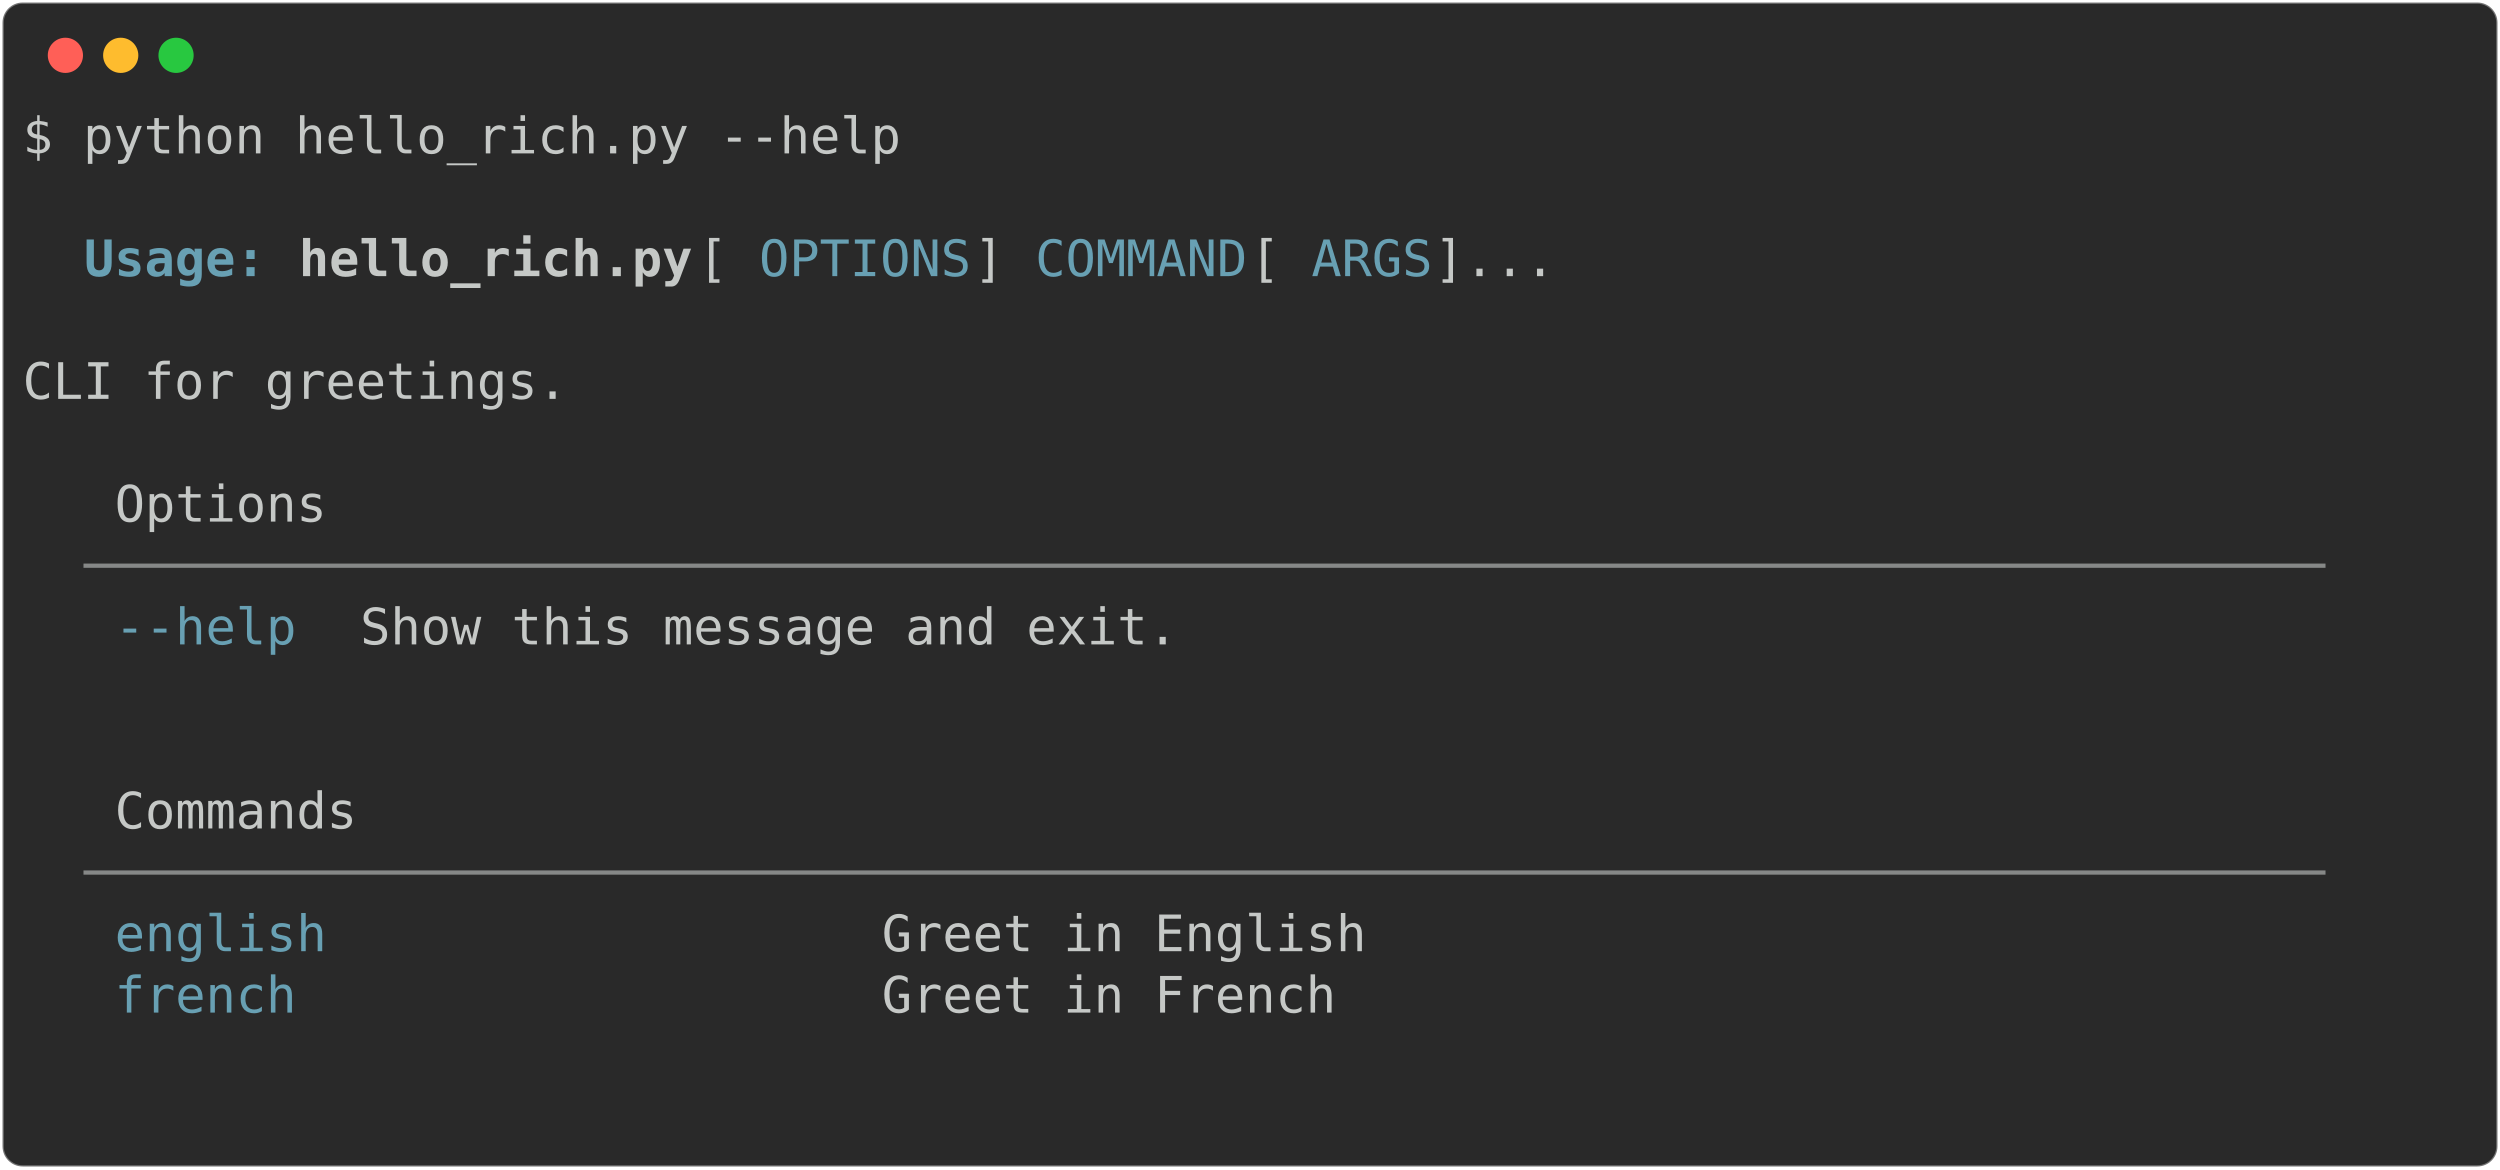
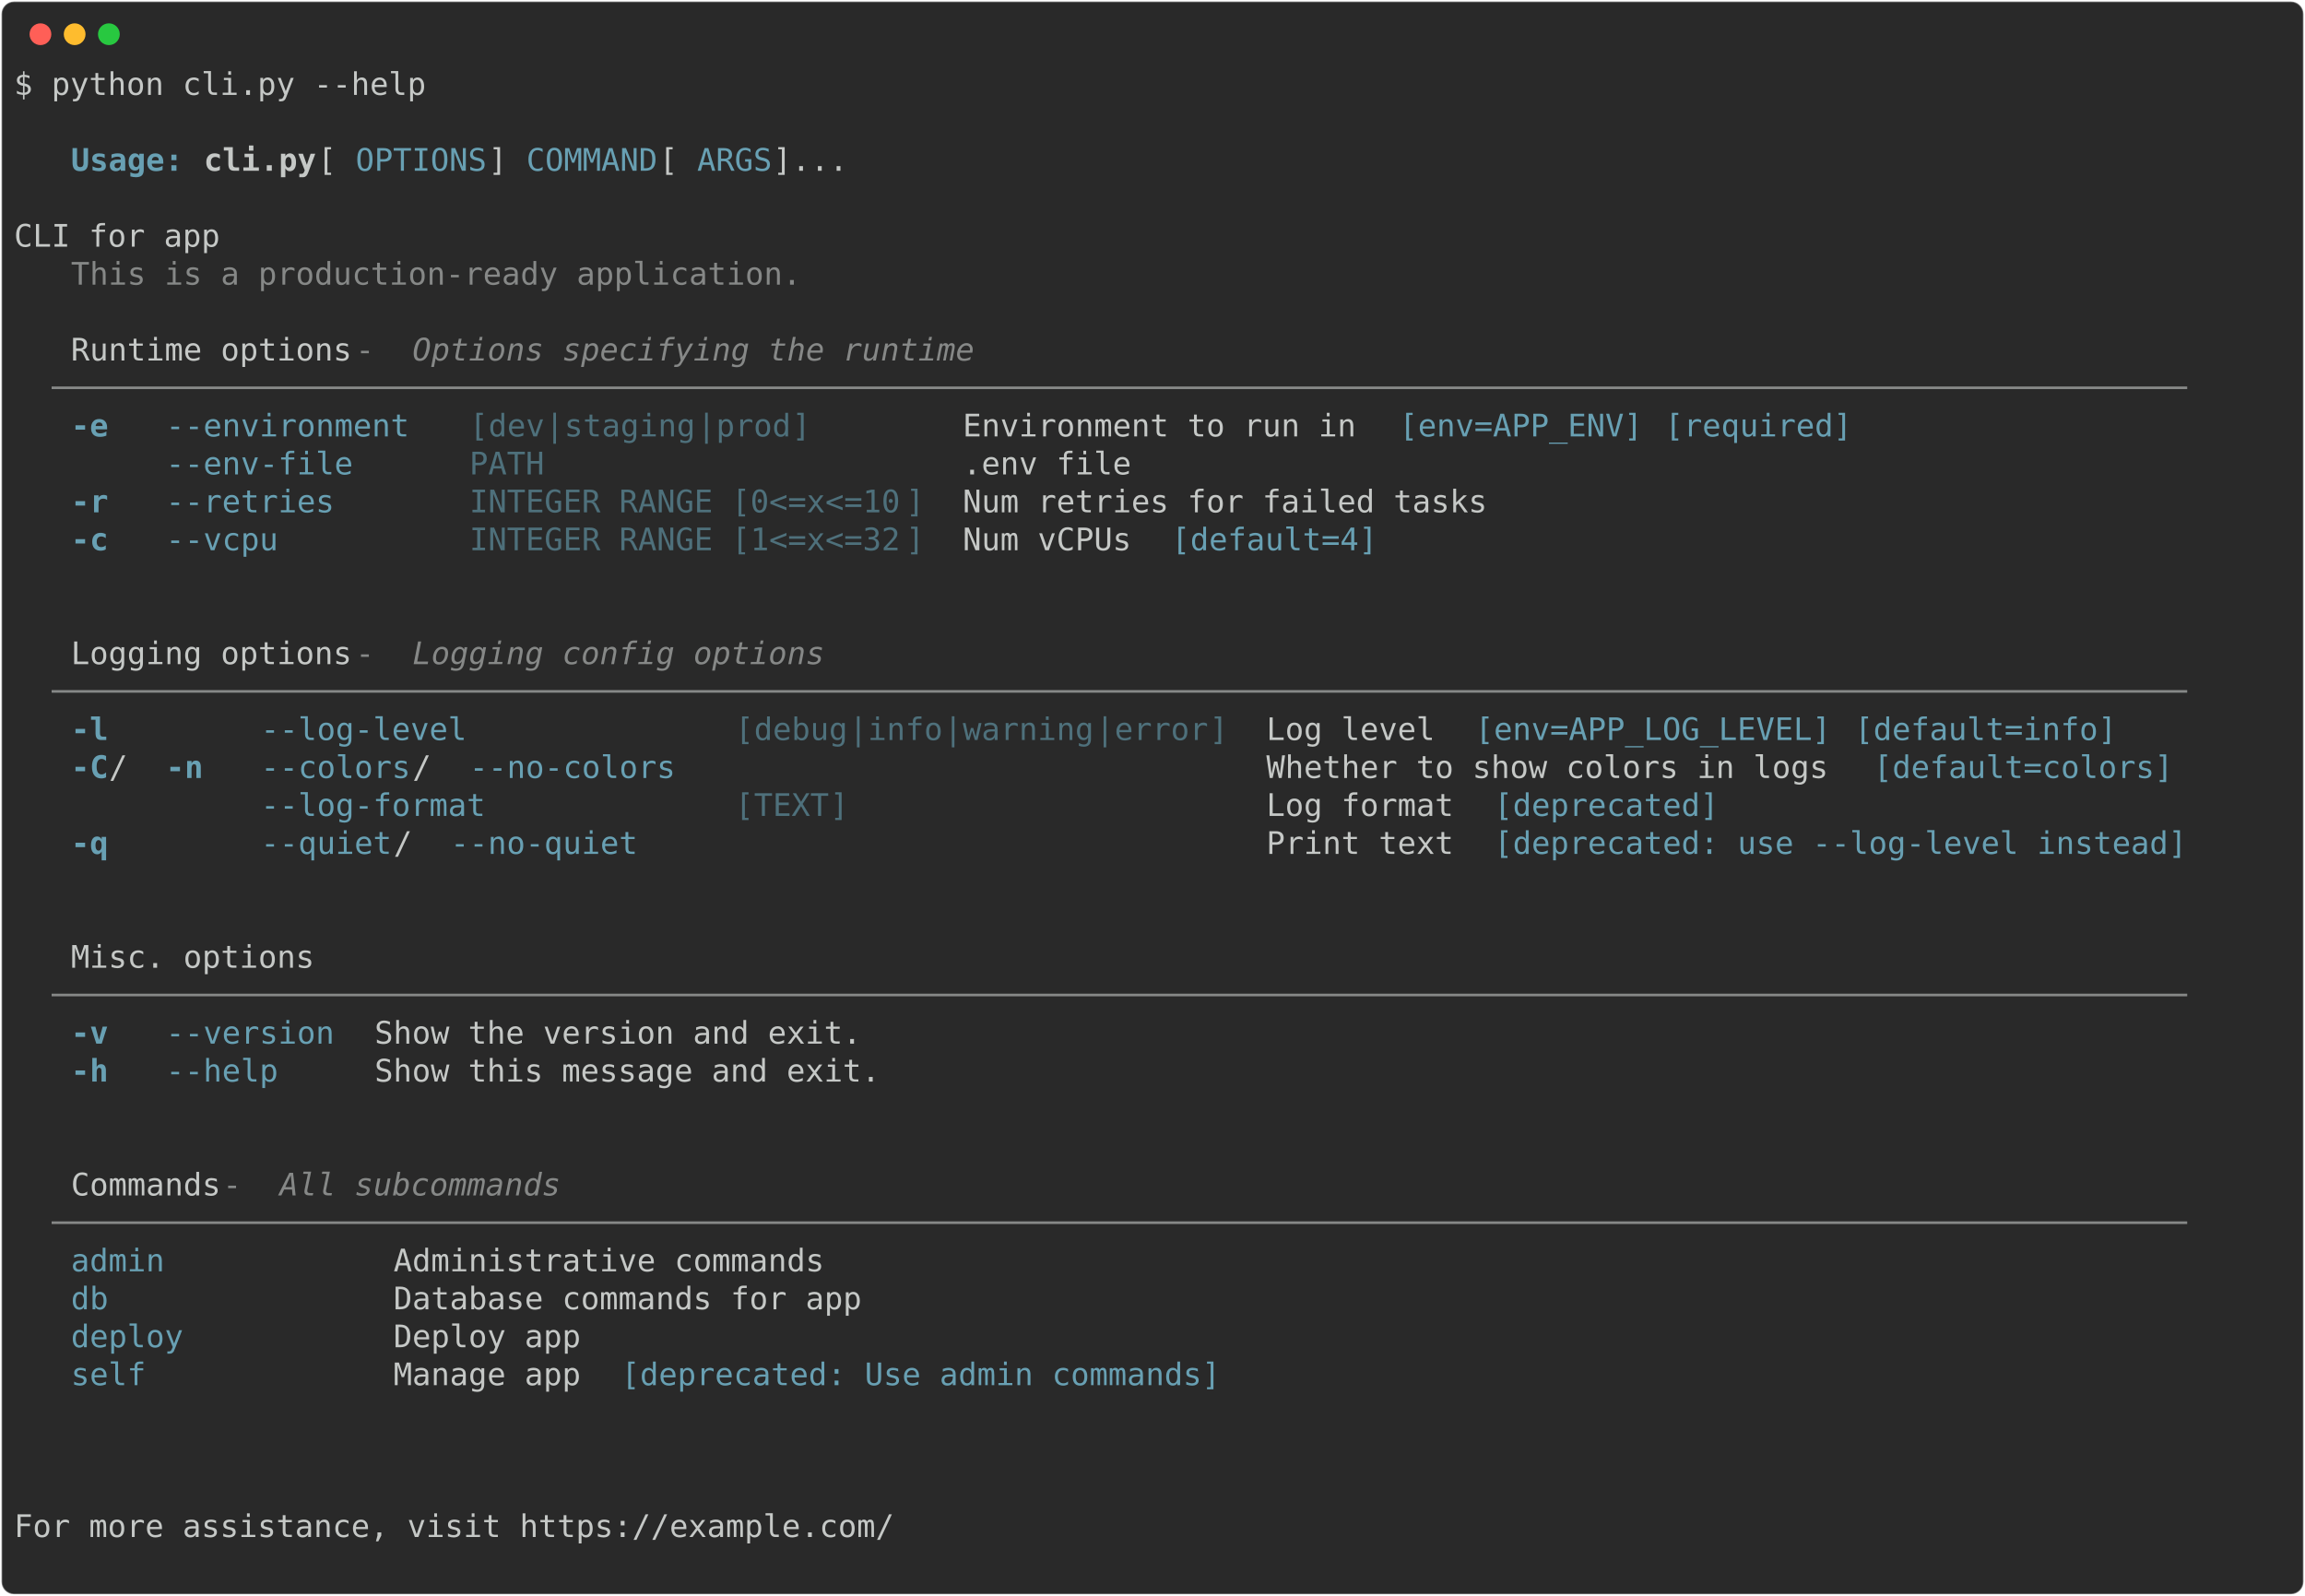
- <svg xmlns="http://www.w3.org/2000/svg" class="rich-terminal" viewBox="0 0 994 464.8">
+ <svg xmlns="http://www.w3.org/2000/svg" class="rich-terminal" viewBox="0 0 1482 1026.0">
  <style>

    @font-face {
        font-family: "Fira Code";
        src: local("FiraCode-Regular"),
                url("https://cdnjs.cloudflare.com/ajax/libs/firacode/6.2.0/woff2/FiraCode-Regular.woff2") format("woff2"),
                url("https://cdnjs.cloudflare.com/ajax/libs/firacode/6.2.0/woff/FiraCode-Regular.woff") format("woff");
        font-style: normal;
        font-weight: 400;
    }
    @font-face {
        font-family: "Fira Code";
        src: local("FiraCode-Bold"),
                url("https://cdnjs.cloudflare.com/ajax/libs/firacode/6.2.0/woff2/FiraCode-Bold.woff2") format("woff2"),
                url("https://cdnjs.cloudflare.com/ajax/libs/firacode/6.2.0/woff/FiraCode-Bold.woff") format("woff");
        font-style: bold;
        font-weight: 700;
    }

-     .terminal-2386435852-matrix {
+     .terminal-784937512-matrix {
        font-family: Fira Code, monospace;
        font-size: 20px;
        line-height: 24.4px;
        font-variant-east-asian: full-width;
    }

-     .terminal-2386435852-title {
+     .terminal-784937512-title {
        font-size: 18px;
        font-weight: bold;
        font-family: arial;
    }

-     .terminal-2386435852-r1 { fill: #c5c8c6 }
- .terminal-2386435852-r2 { fill: #68a0b3;font-weight: bold }
- .terminal-2386435852-r3 { fill: #c5c8c6;font-weight: bold }
- .terminal-2386435852-r4 { fill: #68a0b3 }
- .terminal-2386435852-r5 { fill: #868887 }
+     .terminal-784937512-r1 { fill: #c5c8c6 }
+ .terminal-784937512-r2 { fill: #68a0b3;font-weight: bold }
+ .terminal-784937512-r3 { fill: #c5c8c6;font-weight: bold }
+ .terminal-784937512-r4 { fill: #68a0b3 }
+ .terminal-784937512-r5 { fill: #868887 }
+ .terminal-784937512-r6 { fill: #868887;font-style: italic; }
+ .terminal-784937512-r7 { fill: #4e707b }
    </style>
  <defs>
-     <clipPath id="terminal-2386435852-clip-terminal">
-       <rect x="0" y="0" width="975.0" height="413.8" />
-     </clipPath>
-     <clipPath id="terminal-2386435852-line-0">
-       <rect x="0" y="1.5" width="976" height="24.65" />
-     </clipPath>
-     <clipPath id="terminal-2386435852-line-1">
-       <rect x="0" y="25.9" width="976" height="24.65" />
-     </clipPath>
-     <clipPath id="terminal-2386435852-line-2">
-       <rect x="0" y="50.3" width="976" height="24.65" />
-     </clipPath>
-     <clipPath id="terminal-2386435852-line-3">
-       <rect x="0" y="74.7" width="976" height="24.65" />
-     </clipPath>
-     <clipPath id="terminal-2386435852-line-4">
-       <rect x="0" y="99.1" width="976" height="24.65" />
-     </clipPath>
-     <clipPath id="terminal-2386435852-line-5">
-       <rect x="0" y="123.5" width="976" height="24.65" />
-     </clipPath>
-     <clipPath id="terminal-2386435852-line-6">
-       <rect x="0" y="147.9" width="976" height="24.65" />
-     </clipPath>
-     <clipPath id="terminal-2386435852-line-7">
-       <rect x="0" y="172.3" width="976" height="24.65" />
-     </clipPath>
-     <clipPath id="terminal-2386435852-line-8">
-       <rect x="0" y="196.7" width="976" height="24.65" />
-     </clipPath>
-     <clipPath id="terminal-2386435852-line-9">
-       <rect x="0" y="221.1" width="976" height="24.65" />
-     </clipPath>
-     <clipPath id="terminal-2386435852-line-10">
-       <rect x="0" y="245.5" width="976" height="24.65" />
-     </clipPath>
-     <clipPath id="terminal-2386435852-line-11">
-       <rect x="0" y="269.9" width="976" height="24.65" />
-     </clipPath>
-     <clipPath id="terminal-2386435852-line-12">
-       <rect x="0" y="294.3" width="976" height="24.65" />
-     </clipPath>
-     <clipPath id="terminal-2386435852-line-13">
-       <rect x="0" y="318.7" width="976" height="24.65" />
-     </clipPath>
-     <clipPath id="terminal-2386435852-line-14">
-       <rect x="0" y="343.1" width="976" height="24.65" />
-     </clipPath>
-     <clipPath id="terminal-2386435852-line-15">
-       <rect x="0" y="367.5" width="976" height="24.65" />
+     <clipPath id="terminal-784937512-clip-terminal">
+       <rect x="0" y="0" width="1463.0" height="975.0" />
+     </clipPath>
+     <clipPath id="terminal-784937512-line-0">
+       <rect x="0" y="1.5" width="1464" height="24.65" />
+     </clipPath>
+     <clipPath id="terminal-784937512-line-1">
+       <rect x="0" y="25.9" width="1464" height="24.65" />
+     </clipPath>
+     <clipPath id="terminal-784937512-line-2">
+       <rect x="0" y="50.3" width="1464" height="24.65" />
+     </clipPath>
+     <clipPath id="terminal-784937512-line-3">
+       <rect x="0" y="74.7" width="1464" height="24.65" />
+     </clipPath>
+     <clipPath id="terminal-784937512-line-4">
+       <rect x="0" y="99.1" width="1464" height="24.65" />
+     </clipPath>
+     <clipPath id="terminal-784937512-line-5">
+       <rect x="0" y="123.5" width="1464" height="24.65" />
+     </clipPath>
+     <clipPath id="terminal-784937512-line-6">
+       <rect x="0" y="147.9" width="1464" height="24.65" />
+     </clipPath>
+     <clipPath id="terminal-784937512-line-7">
+       <rect x="0" y="172.3" width="1464" height="24.65" />
+     </clipPath>
+     <clipPath id="terminal-784937512-line-8">
+       <rect x="0" y="196.7" width="1464" height="24.65" />
+     </clipPath>
+     <clipPath id="terminal-784937512-line-9">
+       <rect x="0" y="221.1" width="1464" height="24.65" />
+     </clipPath>
+     <clipPath id="terminal-784937512-line-10">
+       <rect x="0" y="245.5" width="1464" height="24.65" />
+     </clipPath>
+     <clipPath id="terminal-784937512-line-11">
+       <rect x="0" y="269.9" width="1464" height="24.65" />
+     </clipPath>
+     <clipPath id="terminal-784937512-line-12">
+       <rect x="0" y="294.3" width="1464" height="24.65" />
+     </clipPath>
+     <clipPath id="terminal-784937512-line-13">
+       <rect x="0" y="318.7" width="1464" height="24.65" />
+     </clipPath>
+     <clipPath id="terminal-784937512-line-14">
+       <rect x="0" y="343.1" width="1464" height="24.65" />
+     </clipPath>
+     <clipPath id="terminal-784937512-line-15">
+       <rect x="0" y="367.5" width="1464" height="24.65" />
+     </clipPath>
+     <clipPath id="terminal-784937512-line-16">
+       <rect x="0" y="391.9" width="1464" height="24.65" />
+     </clipPath>
+     <clipPath id="terminal-784937512-line-17">
+       <rect x="0" y="416.3" width="1464" height="24.65" />
+     </clipPath>
+     <clipPath id="terminal-784937512-line-18">
+       <rect x="0" y="440.7" width="1464" height="24.65" />
+     </clipPath>
+     <clipPath id="terminal-784937512-line-19">
+       <rect x="0" y="465.1" width="1464" height="24.65" />
+     </clipPath>
+     <clipPath id="terminal-784937512-line-20">
+       <rect x="0" y="489.5" width="1464" height="24.65" />
+     </clipPath>
+     <clipPath id="terminal-784937512-line-21">
+       <rect x="0" y="513.9" width="1464" height="24.65" />
+     </clipPath>
+     <clipPath id="terminal-784937512-line-22">
+       <rect x="0" y="538.3" width="1464" height="24.65" />
+     </clipPath>
+     <clipPath id="terminal-784937512-line-23">
+       <rect x="0" y="562.7" width="1464" height="24.65" />
+     </clipPath>
+     <clipPath id="terminal-784937512-line-24">
+       <rect x="0" y="587.1" width="1464" height="24.65" />
+     </clipPath>
+     <clipPath id="terminal-784937512-line-25">
+       <rect x="0" y="611.5" width="1464" height="24.65" />
+     </clipPath>
+     <clipPath id="terminal-784937512-line-26">
+       <rect x="0" y="635.9" width="1464" height="24.65" />
+     </clipPath>
+     <clipPath id="terminal-784937512-line-27">
+       <rect x="0" y="660.3" width="1464" height="24.65" />
+     </clipPath>
+     <clipPath id="terminal-784937512-line-28">
+       <rect x="0" y="684.7" width="1464" height="24.65" />
+     </clipPath>
+     <clipPath id="terminal-784937512-line-29">
+       <rect x="0" y="709.1" width="1464" height="24.65" />
+     </clipPath>
+     <clipPath id="terminal-784937512-line-30">
+       <rect x="0" y="733.5" width="1464" height="24.65" />
+     </clipPath>
+     <clipPath id="terminal-784937512-line-31">
+       <rect x="0" y="757.9" width="1464" height="24.65" />
+     </clipPath>
+     <clipPath id="terminal-784937512-line-32">
+       <rect x="0" y="782.3" width="1464" height="24.65" />
+     </clipPath>
+     <clipPath id="terminal-784937512-line-33">
+       <rect x="0" y="806.7" width="1464" height="24.65" />
+     </clipPath>
+     <clipPath id="terminal-784937512-line-34">
+       <rect x="0" y="831.1" width="1464" height="24.65" />
+     </clipPath>
+     <clipPath id="terminal-784937512-line-35">
+       <rect x="0" y="855.5" width="1464" height="24.65" />
+     </clipPath>
+     <clipPath id="terminal-784937512-line-36">
+       <rect x="0" y="879.9" width="1464" height="24.65" />
+     </clipPath>
+     <clipPath id="terminal-784937512-line-37">
+       <rect x="0" y="904.3" width="1464" height="24.65" />
+     </clipPath>
+     <clipPath id="terminal-784937512-line-38">
+       <rect x="0" y="928.7" width="1464" height="24.65" />
    </clipPath>
  </defs>
-   <rect fill="#292929" stroke="rgba(255,255,255,0.35)" stroke-width="1" x="1" y="1" width="992" height="462.8" rx="8" />
+   <rect fill="#292929" stroke="rgba(255,255,255,0.35)" stroke-width="1" x="1" y="1" width="1480" height="1024" rx="8" />
  <g transform="translate(26,22)">
    <circle cx="0" cy="0" r="7" fill="#ff5f57" />
    <circle cx="22" cy="0" r="7" fill="#febc2e" />
    <circle cx="44" cy="0" r="7" fill="#28c840" />
  </g>
-   <g transform="translate(9, 41)" clip-path="url(#terminal-2386435852-clip-terminal)">
-     <g class="terminal-2386435852-matrix">
-       <text class="terminal-2386435852-r1" x="0" y="20" textLength="353.8" clip-path="url(#terminal-2386435852-line-0)">$ python hello_rich.py --help</text>
-       <text class="terminal-2386435852-r1" x="976" y="20" textLength="12.2" clip-path="url(#terminal-2386435852-line-0)">
- </text>
-       <text class="terminal-2386435852-r1" x="976" y="44.4" textLength="12.2" clip-path="url(#terminal-2386435852-line-1)">
- </text>
-       <text class="terminal-2386435852-r2" x="24.4" y="68.8" textLength="73.2" clip-path="url(#terminal-2386435852-line-2)">Usage:</text>
-       <text class="terminal-2386435852-r3" x="109.8" y="68.8" textLength="158.6" clip-path="url(#terminal-2386435852-line-2)">hello_rich.py</text>
-       <text class="terminal-2386435852-r1" x="268.4" y="68.8" textLength="24.4" clip-path="url(#terminal-2386435852-line-2)"> [</text>
-       <text class="terminal-2386435852-r4" x="292.8" y="68.8" textLength="85.4" clip-path="url(#terminal-2386435852-line-2)">OPTIONS</text>
-       <text class="terminal-2386435852-r1" x="378.2" y="68.8" textLength="24.4" clip-path="url(#terminal-2386435852-line-2)">] </text>
-       <text class="terminal-2386435852-r4" x="402.6" y="68.8" textLength="85.4" clip-path="url(#terminal-2386435852-line-2)">COMMAND</text>
-       <text class="terminal-2386435852-r1" x="488" y="68.8" textLength="24.4" clip-path="url(#terminal-2386435852-line-2)"> [</text>
-       <text class="terminal-2386435852-r4" x="512.4" y="68.8" textLength="48.8" clip-path="url(#terminal-2386435852-line-2)">ARGS</text>
-       <text class="terminal-2386435852-r1" x="561.2" y="68.8" textLength="414.8" clip-path="url(#terminal-2386435852-line-2)">]...                              </text>
-       <text class="terminal-2386435852-r1" x="976" y="68.8" textLength="12.2" clip-path="url(#terminal-2386435852-line-2)">
- </text>
-       <text class="terminal-2386435852-r1" x="976" y="93.2" textLength="12.2" clip-path="url(#terminal-2386435852-line-3)">
- </text>
-       <text class="terminal-2386435852-r1" x="0" y="117.6" textLength="976" clip-path="url(#terminal-2386435852-line-4)">  CLI for greetings.                                                            </text>
-       <text class="terminal-2386435852-r1" x="976" y="117.6" textLength="12.2" clip-path="url(#terminal-2386435852-line-4)">
- </text>
-       <text class="terminal-2386435852-r1" x="976" y="142" textLength="12.2" clip-path="url(#terminal-2386435852-line-5)">
- </text>
-       <text class="terminal-2386435852-r1" x="36.6" y="166.4" textLength="85.4" clip-path="url(#terminal-2386435852-line-6)">Options</text>
-       <text class="terminal-2386435852-r1" x="976" y="166.4" textLength="12.2" clip-path="url(#terminal-2386435852-line-6)">
- </text>
-       <text class="terminal-2386435852-r5" x="24.4" y="190.8" textLength="927.2" clip-path="url(#terminal-2386435852-line-7)"> ────────────────────────────────────────────────────────────────────────── </text>
-       <text class="terminal-2386435852-r1" x="976" y="190.8" textLength="12.2" clip-path="url(#terminal-2386435852-line-7)">
- </text>
-       <text class="terminal-2386435852-r4" x="36.6" y="215.2" textLength="73.2" clip-path="url(#terminal-2386435852-line-8)">--help</text>
-       <text class="terminal-2386435852-r1" x="134.2" y="215.2" textLength="805.2" clip-path="url(#terminal-2386435852-line-8)"> Show this message and exit.                                      </text>
-       <text class="terminal-2386435852-r1" x="976" y="215.2" textLength="12.2" clip-path="url(#terminal-2386435852-line-8)">
- </text>
-       <text class="terminal-2386435852-r1" x="976" y="239.6" textLength="12.2" clip-path="url(#terminal-2386435852-line-9)">
- </text>
-       <text class="terminal-2386435852-r1" x="976" y="264" textLength="12.2" clip-path="url(#terminal-2386435852-line-10)">
- </text>
-       <text class="terminal-2386435852-r1" x="36.6" y="288.4" textLength="97.6" clip-path="url(#terminal-2386435852-line-11)">Commands</text>
-       <text class="terminal-2386435852-r1" x="976" y="288.4" textLength="12.2" clip-path="url(#terminal-2386435852-line-11)">
- </text>
-       <text class="terminal-2386435852-r5" x="24.4" y="312.8" textLength="927.2" clip-path="url(#terminal-2386435852-line-12)"> ────────────────────────────────────────────────────────────────────────── </text>
-       <text class="terminal-2386435852-r1" x="976" y="312.8" textLength="12.2" clip-path="url(#terminal-2386435852-line-12)">
- </text>
-       <text class="terminal-2386435852-r4" x="36.6" y="337.2" textLength="280.6" clip-path="url(#terminal-2386435852-line-13)">english                </text>
-       <text class="terminal-2386435852-r1" x="341.6" y="337.2" textLength="597.8" clip-path="url(#terminal-2386435852-line-13)"> Greet in English                                </text>
-       <text class="terminal-2386435852-r1" x="976" y="337.2" textLength="12.2" clip-path="url(#terminal-2386435852-line-13)">
- </text>
-       <text class="terminal-2386435852-r4" x="36.6" y="361.6" textLength="280.6" clip-path="url(#terminal-2386435852-line-14)">french                 </text>
-       <text class="terminal-2386435852-r1" x="341.6" y="361.6" textLength="597.8" clip-path="url(#terminal-2386435852-line-14)"> Greet in French                                 </text>
-       <text class="terminal-2386435852-r1" x="976" y="361.6" textLength="12.2" clip-path="url(#terminal-2386435852-line-14)">
- </text>
-       <text class="terminal-2386435852-r1" x="976" y="386" textLength="12.2" clip-path="url(#terminal-2386435852-line-15)">
- </text>
-       <text class="terminal-2386435852-r1" x="976" y="410.4" textLength="12.2" clip-path="url(#terminal-2386435852-line-16)">
+   <g transform="translate(9, 41)" clip-path="url(#terminal-784937512-clip-terminal)">
+     <g class="terminal-784937512-matrix">
+       <text class="terminal-784937512-r1" x="0" y="20" textLength="268.4" clip-path="url(#terminal-784937512-line-0)">$ python cli.py --help</text>
+       <text class="terminal-784937512-r1" x="1464" y="20" textLength="12.2" clip-path="url(#terminal-784937512-line-0)">
+ </text>
+       <text class="terminal-784937512-r1" x="1464" y="44.4" textLength="12.2" clip-path="url(#terminal-784937512-line-1)">
+ </text>
+       <text class="terminal-784937512-r2" x="36.6" y="68.8" textLength="73.2" clip-path="url(#terminal-784937512-line-2)">Usage:</text>
+       <text class="terminal-784937512-r3" x="122" y="68.8" textLength="73.2" clip-path="url(#terminal-784937512-line-2)">cli.py</text>
+       <text class="terminal-784937512-r1" x="195.2" y="68.8" textLength="24.4" clip-path="url(#terminal-784937512-line-2)"> [</text>
+       <text class="terminal-784937512-r4" x="219.6" y="68.8" textLength="85.4" clip-path="url(#terminal-784937512-line-2)">OPTIONS</text>
+       <text class="terminal-784937512-r1" x="305" y="68.8" textLength="24.4" clip-path="url(#terminal-784937512-line-2)">] </text>
+       <text class="terminal-784937512-r4" x="329.4" y="68.8" textLength="85.4" clip-path="url(#terminal-784937512-line-2)">COMMAND</text>
+       <text class="terminal-784937512-r1" x="414.8" y="68.8" textLength="24.4" clip-path="url(#terminal-784937512-line-2)"> [</text>
+       <text class="terminal-784937512-r4" x="439.2" y="68.8" textLength="48.8" clip-path="url(#terminal-784937512-line-2)">ARGS</text>
+       <text class="terminal-784937512-r1" x="488" y="68.8" textLength="976" clip-path="url(#terminal-784937512-line-2)">]...                                                                            </text>
+       <text class="terminal-784937512-r1" x="1464" y="68.8" textLength="12.2" clip-path="url(#terminal-784937512-line-2)">
+ </text>
+       <text class="terminal-784937512-r1" x="1464" y="93.2" textLength="12.2" clip-path="url(#terminal-784937512-line-3)">
+ </text>
+       <text class="terminal-784937512-r1" x="0" y="117.6" textLength="1464" clip-path="url(#terminal-784937512-line-4)">   CLI for app                                                                                                          </text>
+       <text class="terminal-784937512-r1" x="1464" y="117.6" textLength="12.2" clip-path="url(#terminal-784937512-line-4)">
+ </text>
+       <text class="terminal-784937512-r5" x="36.6" y="142" textLength="475.8" clip-path="url(#terminal-784937512-line-5)">This is a production-ready application.</text>
+       <text class="terminal-784937512-r1" x="1464" y="142" textLength="12.2" clip-path="url(#terminal-784937512-line-5)">
+ </text>
+       <text class="terminal-784937512-r1" x="1464" y="166.4" textLength="12.2" clip-path="url(#terminal-784937512-line-6)">
+ </text>
+       <text class="terminal-784937512-r1" x="36.6" y="190.8" textLength="183" clip-path="url(#terminal-784937512-line-7)">Runtime options</text>
+       <text class="terminal-784937512-r5" x="219.6" y="190.8" textLength="36.6" clip-path="url(#terminal-784937512-line-7)"> - </text>
+       <text class="terminal-784937512-r6" x="256.2" y="190.8" textLength="366" clip-path="url(#terminal-784937512-line-7)">Options specifying the runtime</text>
+       <text class="terminal-784937512-r1" x="1464" y="190.8" textLength="12.2" clip-path="url(#terminal-784937512-line-7)">
+ </text>
+       <text class="terminal-784937512-r5" x="24.4" y="215.2" textLength="1415.2" clip-path="url(#terminal-784937512-line-8)"> ────────────────────────────────────────────────────────────────────────────────────────────────────────────────── </text>
+       <text class="terminal-784937512-r1" x="1464" y="215.2" textLength="12.2" clip-path="url(#terminal-784937512-line-8)">
+ </text>
+       <text class="terminal-784937512-r2" x="36.6" y="239.6" textLength="24.4" clip-path="url(#terminal-784937512-line-9)">-e</text>
+       <text class="terminal-784937512-r4" x="97.6" y="239.6" textLength="158.6" clip-path="url(#terminal-784937512-line-9)">--environment</text>
+       <text class="terminal-784937512-r7" x="292.8" y="239.6" textLength="12.2" clip-path="url(#terminal-784937512-line-9)">[</text>
+       <text class="terminal-784937512-r7" x="305" y="239.6" textLength="36.6" clip-path="url(#terminal-784937512-line-9)">dev</text>
+       <text class="terminal-784937512-r7" x="341.6" y="239.6" textLength="12.2" clip-path="url(#terminal-784937512-line-9)">|</text>
+       <text class="terminal-784937512-r7" x="353.8" y="239.6" textLength="85.4" clip-path="url(#terminal-784937512-line-9)">staging</text>
+       <text class="terminal-784937512-r7" x="439.2" y="239.6" textLength="12.2" clip-path="url(#terminal-784937512-line-9)">|</text>
+       <text class="terminal-784937512-r7" x="451.4" y="239.6" textLength="48.8" clip-path="url(#terminal-784937512-line-9)">prod</text>
+       <text class="terminal-784937512-r7" x="500.2" y="239.6" textLength="12.2" clip-path="url(#terminal-784937512-line-9)">]</text>
+       <text class="terminal-784937512-r1" x="610" y="239.6" textLength="280.6" clip-path="url(#terminal-784937512-line-9)"> Environment to run in </text>
+       <text class="terminal-784937512-r4" x="890.6" y="239.6" textLength="158.6" clip-path="url(#terminal-784937512-line-9)">[env=APP_ENV]</text>
+       <text class="terminal-784937512-r4" x="1061.4" y="239.6" textLength="122" clip-path="url(#terminal-784937512-line-9)">[required]</text>
+       <text class="terminal-784937512-r1" x="1464" y="239.6" textLength="12.2" clip-path="url(#terminal-784937512-line-9)">
+ </text>
+       <text class="terminal-784937512-r4" x="97.6" y="264" textLength="158.6" clip-path="url(#terminal-784937512-line-10)">--env-file   </text>
+       <text class="terminal-784937512-r7" x="292.8" y="264" textLength="292.8" clip-path="url(#terminal-784937512-line-10)">PATH                    </text>
+       <text class="terminal-784937512-r1" x="610" y="264" textLength="817.4" clip-path="url(#terminal-784937512-line-10)"> .env file                                                         </text>
+       <text class="terminal-784937512-r1" x="1464" y="264" textLength="12.2" clip-path="url(#terminal-784937512-line-10)">
+ </text>
+       <text class="terminal-784937512-r2" x="36.6" y="288.4" textLength="24.4" clip-path="url(#terminal-784937512-line-11)">-r</text>
+       <text class="terminal-784937512-r4" x="97.6" y="288.4" textLength="158.6" clip-path="url(#terminal-784937512-line-11)">--retries    </text>
+       <text class="terminal-784937512-r7" x="292.8" y="288.4" textLength="280.6" clip-path="url(#terminal-784937512-line-11)">INTEGER RANGE [0&lt;=x&lt;=10</text>
+       <text class="terminal-784937512-r7" x="573.4" y="288.4" textLength="12.2" clip-path="url(#terminal-784937512-line-11)">]</text>
+       <text class="terminal-784937512-r1" x="610" y="288.4" textLength="817.4" clip-path="url(#terminal-784937512-line-11)"> Num retries for failed tasks                                      </text>
+       <text class="terminal-784937512-r1" x="1464" y="288.4" textLength="12.2" clip-path="url(#terminal-784937512-line-11)">
+ </text>
+       <text class="terminal-784937512-r2" x="36.6" y="312.8" textLength="24.4" clip-path="url(#terminal-784937512-line-12)">-c</text>
+       <text class="terminal-784937512-r4" x="97.6" y="312.8" textLength="158.6" clip-path="url(#terminal-784937512-line-12)">--vcpu       </text>
+       <text class="terminal-784937512-r7" x="292.8" y="312.8" textLength="280.6" clip-path="url(#terminal-784937512-line-12)">INTEGER RANGE [1&lt;=x&lt;=32</text>
+       <text class="terminal-784937512-r7" x="573.4" y="312.8" textLength="12.2" clip-path="url(#terminal-784937512-line-12)">]</text>
+       <text class="terminal-784937512-r1" x="610" y="312.8" textLength="134.2" clip-path="url(#terminal-784937512-line-12)"> Num vCPUs </text>
+       <text class="terminal-784937512-r4" x="744.2" y="312.8" textLength="134.2" clip-path="url(#terminal-784937512-line-12)">[default=4]</text>
+       <text class="terminal-784937512-r1" x="1464" y="312.8" textLength="12.2" clip-path="url(#terminal-784937512-line-12)">
+ </text>
+       <text class="terminal-784937512-r1" x="1464" y="337.2" textLength="12.2" clip-path="url(#terminal-784937512-line-13)">
+ </text>
+       <text class="terminal-784937512-r1" x="1464" y="361.6" textLength="12.2" clip-path="url(#terminal-784937512-line-14)">
+ </text>
+       <text class="terminal-784937512-r1" x="36.6" y="386" textLength="183" clip-path="url(#terminal-784937512-line-15)">Logging options</text>
+       <text class="terminal-784937512-r5" x="219.6" y="386" textLength="36.6" clip-path="url(#terminal-784937512-line-15)"> - </text>
+       <text class="terminal-784937512-r6" x="256.2" y="386" textLength="268.4" clip-path="url(#terminal-784937512-line-15)">Logging config options</text>
+       <text class="terminal-784937512-r1" x="1464" y="386" textLength="12.2" clip-path="url(#terminal-784937512-line-15)">
+ </text>
+       <text class="terminal-784937512-r5" x="24.4" y="410.4" textLength="1415.2" clip-path="url(#terminal-784937512-line-16)"> ────────────────────────────────────────────────────────────────────────────────────────────────────────────────── </text>
+       <text class="terminal-784937512-r1" x="1464" y="410.4" textLength="12.2" clip-path="url(#terminal-784937512-line-16)">
+ </text>
+       <text class="terminal-784937512-r2" x="36.6" y="434.8" textLength="85.4" clip-path="url(#terminal-784937512-line-17)">-l     </text>
+       <text class="terminal-784937512-r4" x="158.6" y="434.8" textLength="268.4" clip-path="url(#terminal-784937512-line-17)">--log-level           </text>
+       <text class="terminal-784937512-r7" x="463.6" y="434.8" textLength="12.2" clip-path="url(#terminal-784937512-line-17)">[</text>
+       <text class="terminal-784937512-r7" x="475.8" y="434.8" textLength="61" clip-path="url(#terminal-784937512-line-17)">debug</text>
+       <text class="terminal-784937512-r7" x="536.8" y="434.8" textLength="12.2" clip-path="url(#terminal-784937512-line-17)">|</text>
+       <text class="terminal-784937512-r7" x="549" y="434.8" textLength="48.8" clip-path="url(#terminal-784937512-line-17)">info</text>
+       <text class="terminal-784937512-r7" x="597.8" y="434.8" textLength="12.2" clip-path="url(#terminal-784937512-line-17)">|</text>
+       <text class="terminal-784937512-r7" x="610" y="434.8" textLength="85.4" clip-path="url(#terminal-784937512-line-17)">warning</text>
+       <text class="terminal-784937512-r7" x="695.4" y="434.8" textLength="12.2" clip-path="url(#terminal-784937512-line-17)">|</text>
+       <text class="terminal-784937512-r7" x="707.6" y="434.8" textLength="61" clip-path="url(#terminal-784937512-line-17)">error</text>
+       <text class="terminal-784937512-r7" x="768.6" y="434.8" textLength="12.2" clip-path="url(#terminal-784937512-line-17)">]</text>
+       <text class="terminal-784937512-r1" x="805.2" y="434.8" textLength="134.2" clip-path="url(#terminal-784937512-line-17)"> Log level </text>
+       <text class="terminal-784937512-r4" x="939.4" y="434.8" textLength="231.8" clip-path="url(#terminal-784937512-line-17)">[env=APP_LOG_LEVEL]</text>
+       <text class="terminal-784937512-r4" x="1183.4" y="434.8" textLength="170.8" clip-path="url(#terminal-784937512-line-17)">[default=info]</text>
+       <text class="terminal-784937512-r1" x="1464" y="434.8" textLength="12.2" clip-path="url(#terminal-784937512-line-17)">
+ </text>
+       <text class="terminal-784937512-r2" x="36.6" y="459.2" textLength="24.4" clip-path="url(#terminal-784937512-line-18)">-C</text>
+       <text class="terminal-784937512-r1" x="61" y="459.2" textLength="36.6" clip-path="url(#terminal-784937512-line-18)"> / </text>
+       <text class="terminal-784937512-r2" x="97.6" y="459.2" textLength="24.4" clip-path="url(#terminal-784937512-line-18)">-n</text>
+       <text class="terminal-784937512-r4" x="158.6" y="459.2" textLength="97.6" clip-path="url(#terminal-784937512-line-18)">--colors</text>
+       <text class="terminal-784937512-r1" x="256.2" y="459.2" textLength="36.6" clip-path="url(#terminal-784937512-line-18)"> / </text>
+       <text class="terminal-784937512-r4" x="292.8" y="459.2" textLength="134.2" clip-path="url(#terminal-784937512-line-18)">--no-colors</text>
+       <text class="terminal-784937512-r1" x="805.2" y="459.2" textLength="390.4" clip-path="url(#terminal-784937512-line-18)"> Whether to show colors in logs </text>
+       <text class="terminal-784937512-r4" x="1195.6" y="459.2" textLength="195.2" clip-path="url(#terminal-784937512-line-18)">[default=colors]</text>
+       <text class="terminal-784937512-r1" x="1464" y="459.2" textLength="12.2" clip-path="url(#terminal-784937512-line-18)">
+ </text>
+       <text class="terminal-784937512-r4" x="158.6" y="483.6" textLength="268.4" clip-path="url(#terminal-784937512-line-19)">--log-format          </text>
+       <text class="terminal-784937512-r7" x="463.6" y="483.6" textLength="12.2" clip-path="url(#terminal-784937512-line-19)">[</text>
+       <text class="terminal-784937512-r7" x="475.8" y="483.6" textLength="48.8" clip-path="url(#terminal-784937512-line-19)">TEXT</text>
+       <text class="terminal-784937512-r7" x="524.6" y="483.6" textLength="12.2" clip-path="url(#terminal-784937512-line-19)">]</text>
+       <text class="terminal-784937512-r1" x="805.2" y="483.6" textLength="146.4" clip-path="url(#terminal-784937512-line-19)"> Log format </text>
+       <text class="terminal-784937512-r4" x="951.6" y="483.6" textLength="146.4" clip-path="url(#terminal-784937512-line-19)">[deprecated]</text>
+       <text class="terminal-784937512-r1" x="1464" y="483.6" textLength="12.2" clip-path="url(#terminal-784937512-line-19)">
+ </text>
+       <text class="terminal-784937512-r2" x="36.6" y="508" textLength="85.4" clip-path="url(#terminal-784937512-line-20)">-q     </text>
+       <text class="terminal-784937512-r4" x="158.6" y="508" textLength="85.4" clip-path="url(#terminal-784937512-line-20)">--quiet</text>
+       <text class="terminal-784937512-r1" x="244" y="508" textLength="36.6" clip-path="url(#terminal-784937512-line-20)"> / </text>
+       <text class="terminal-784937512-r4" x="280.6" y="508" textLength="122" clip-path="url(#terminal-784937512-line-20)">--no-quiet</text>
+       <text class="terminal-784937512-r1" x="805.2" y="508" textLength="146.4" clip-path="url(#terminal-784937512-line-20)"> Print text </text>
+       <text class="terminal-784937512-r4" x="951.6" y="508" textLength="451.4" clip-path="url(#terminal-784937512-line-20)">[deprecated: use --log-level instead]</text>
+       <text class="terminal-784937512-r1" x="1464" y="508" textLength="12.2" clip-path="url(#terminal-784937512-line-20)">
+ </text>
+       <text class="terminal-784937512-r1" x="1464" y="532.4" textLength="12.2" clip-path="url(#terminal-784937512-line-21)">
+ </text>
+       <text class="terminal-784937512-r1" x="1464" y="556.8" textLength="12.2" clip-path="url(#terminal-784937512-line-22)">
+ </text>
+       <text class="terminal-784937512-r1" x="36.6" y="581.2" textLength="158.6" clip-path="url(#terminal-784937512-line-23)">Misc. options</text>
+       <text class="terminal-784937512-r1" x="1464" y="581.2" textLength="12.2" clip-path="url(#terminal-784937512-line-23)">
+ </text>
+       <text class="terminal-784937512-r5" x="24.4" y="605.6" textLength="1415.2" clip-path="url(#terminal-784937512-line-24)"> ────────────────────────────────────────────────────────────────────────────────────────────────────────────────── </text>
+       <text class="terminal-784937512-r1" x="1464" y="605.6" textLength="12.2" clip-path="url(#terminal-784937512-line-24)">
+ </text>
+       <text class="terminal-784937512-r2" x="36.6" y="630" textLength="24.4" clip-path="url(#terminal-784937512-line-25)">-v</text>
+       <text class="terminal-784937512-r4" x="97.6" y="630" textLength="109.8" clip-path="url(#terminal-784937512-line-25)">--version</text>
+       <text class="terminal-784937512-r1" x="231.8" y="630" textLength="1195.6" clip-path="url(#terminal-784937512-line-25)"> Show the version and exit.                                                                       </text>
+       <text class="terminal-784937512-r1" x="1464" y="630" textLength="12.2" clip-path="url(#terminal-784937512-line-25)">
+ </text>
+       <text class="terminal-784937512-r2" x="36.6" y="654.4" textLength="24.4" clip-path="url(#terminal-784937512-line-26)">-h</text>
+       <text class="terminal-784937512-r4" x="97.6" y="654.4" textLength="109.8" clip-path="url(#terminal-784937512-line-26)">--help   </text>
+       <text class="terminal-784937512-r1" x="231.8" y="654.4" textLength="1195.6" clip-path="url(#terminal-784937512-line-26)"> Show this message and exit.                                                                      </text>
+       <text class="terminal-784937512-r1" x="1464" y="654.4" textLength="12.2" clip-path="url(#terminal-784937512-line-26)">
+ </text>
+       <text class="terminal-784937512-r1" x="1464" y="678.8" textLength="12.2" clip-path="url(#terminal-784937512-line-27)">
+ </text>
+       <text class="terminal-784937512-r1" x="1464" y="703.2" textLength="12.2" clip-path="url(#terminal-784937512-line-28)">
+ </text>
+       <text class="terminal-784937512-r1" x="36.6" y="727.6" textLength="97.6" clip-path="url(#terminal-784937512-line-29)">Commands</text>
+       <text class="terminal-784937512-r5" x="134.2" y="727.6" textLength="36.6" clip-path="url(#terminal-784937512-line-29)"> - </text>
+       <text class="terminal-784937512-r6" x="170.8" y="727.6" textLength="183" clip-path="url(#terminal-784937512-line-29)">All subcommands</text>
+       <text class="terminal-784937512-r1" x="1464" y="727.6" textLength="12.2" clip-path="url(#terminal-784937512-line-29)">
+ </text>
+       <text class="terminal-784937512-r5" x="24.4" y="752" textLength="1415.2" clip-path="url(#terminal-784937512-line-30)"> ────────────────────────────────────────────────────────────────────────────────────────────────────────────────── </text>
+       <text class="terminal-784937512-r1" x="1464" y="752" textLength="12.2" clip-path="url(#terminal-784937512-line-30)">
+ </text>
+       <text class="terminal-784937512-r4" x="36.6" y="776.4" textLength="183" clip-path="url(#terminal-784937512-line-31)">admin          </text>
+       <text class="terminal-784937512-r1" x="244" y="776.4" textLength="1183.4" clip-path="url(#terminal-784937512-line-31)"> Administrative commands                                                                         </text>
+       <text class="terminal-784937512-r1" x="1464" y="776.4" textLength="12.2" clip-path="url(#terminal-784937512-line-31)">
+ </text>
+       <text class="terminal-784937512-r4" x="36.6" y="800.8" textLength="183" clip-path="url(#terminal-784937512-line-32)">db             </text>
+       <text class="terminal-784937512-r1" x="244" y="800.8" textLength="1183.4" clip-path="url(#terminal-784937512-line-32)"> Database commands for app                                                                       </text>
+       <text class="terminal-784937512-r1" x="1464" y="800.8" textLength="12.2" clip-path="url(#terminal-784937512-line-32)">
+ </text>
+       <text class="terminal-784937512-r4" x="36.6" y="825.2" textLength="183" clip-path="url(#terminal-784937512-line-33)">deploy         </text>
+       <text class="terminal-784937512-r1" x="244" y="825.2" textLength="1183.4" clip-path="url(#terminal-784937512-line-33)"> Deploy app                                                                                      </text>
+       <text class="terminal-784937512-r1" x="1464" y="825.2" textLength="12.2" clip-path="url(#terminal-784937512-line-33)">
+ </text>
+       <text class="terminal-784937512-r4" x="36.6" y="849.6" textLength="183" clip-path="url(#terminal-784937512-line-34)">self           </text>
+       <text class="terminal-784937512-r1" x="244" y="849.6" textLength="146.4" clip-path="url(#terminal-784937512-line-34)"> Manage app </text>
+       <text class="terminal-784937512-r4" x="390.4" y="849.6" textLength="390.4" clip-path="url(#terminal-784937512-line-34)">[deprecated: Use admin commands]</text>
+       <text class="terminal-784937512-r1" x="1464" y="849.6" textLength="12.2" clip-path="url(#terminal-784937512-line-34)">
+ </text>
+       <text class="terminal-784937512-r1" x="1464" y="874" textLength="12.2" clip-path="url(#terminal-784937512-line-35)">
+ </text>
+       <text class="terminal-784937512-r1" x="1464" y="898.4" textLength="12.2" clip-path="url(#terminal-784937512-line-36)">
+ </text>
+       <text class="terminal-784937512-r1" x="1464" y="922.8" textLength="12.2" clip-path="url(#terminal-784937512-line-37)">
+ </text>
+       <text class="terminal-784937512-r1" x="0" y="947.2" textLength="1464" clip-path="url(#terminal-784937512-line-38)"> For more assistance, visit https://example.com/                                                                        </text>
+       <text class="terminal-784937512-r1" x="1464" y="947.2" textLength="12.2" clip-path="url(#terminal-784937512-line-38)">
+ </text>
+       <text class="terminal-784937512-r1" x="1464" y="971.6" textLength="12.2" clip-path="url(#terminal-784937512-line-39)">
</text>
    </g>
  </g>
</svg>
